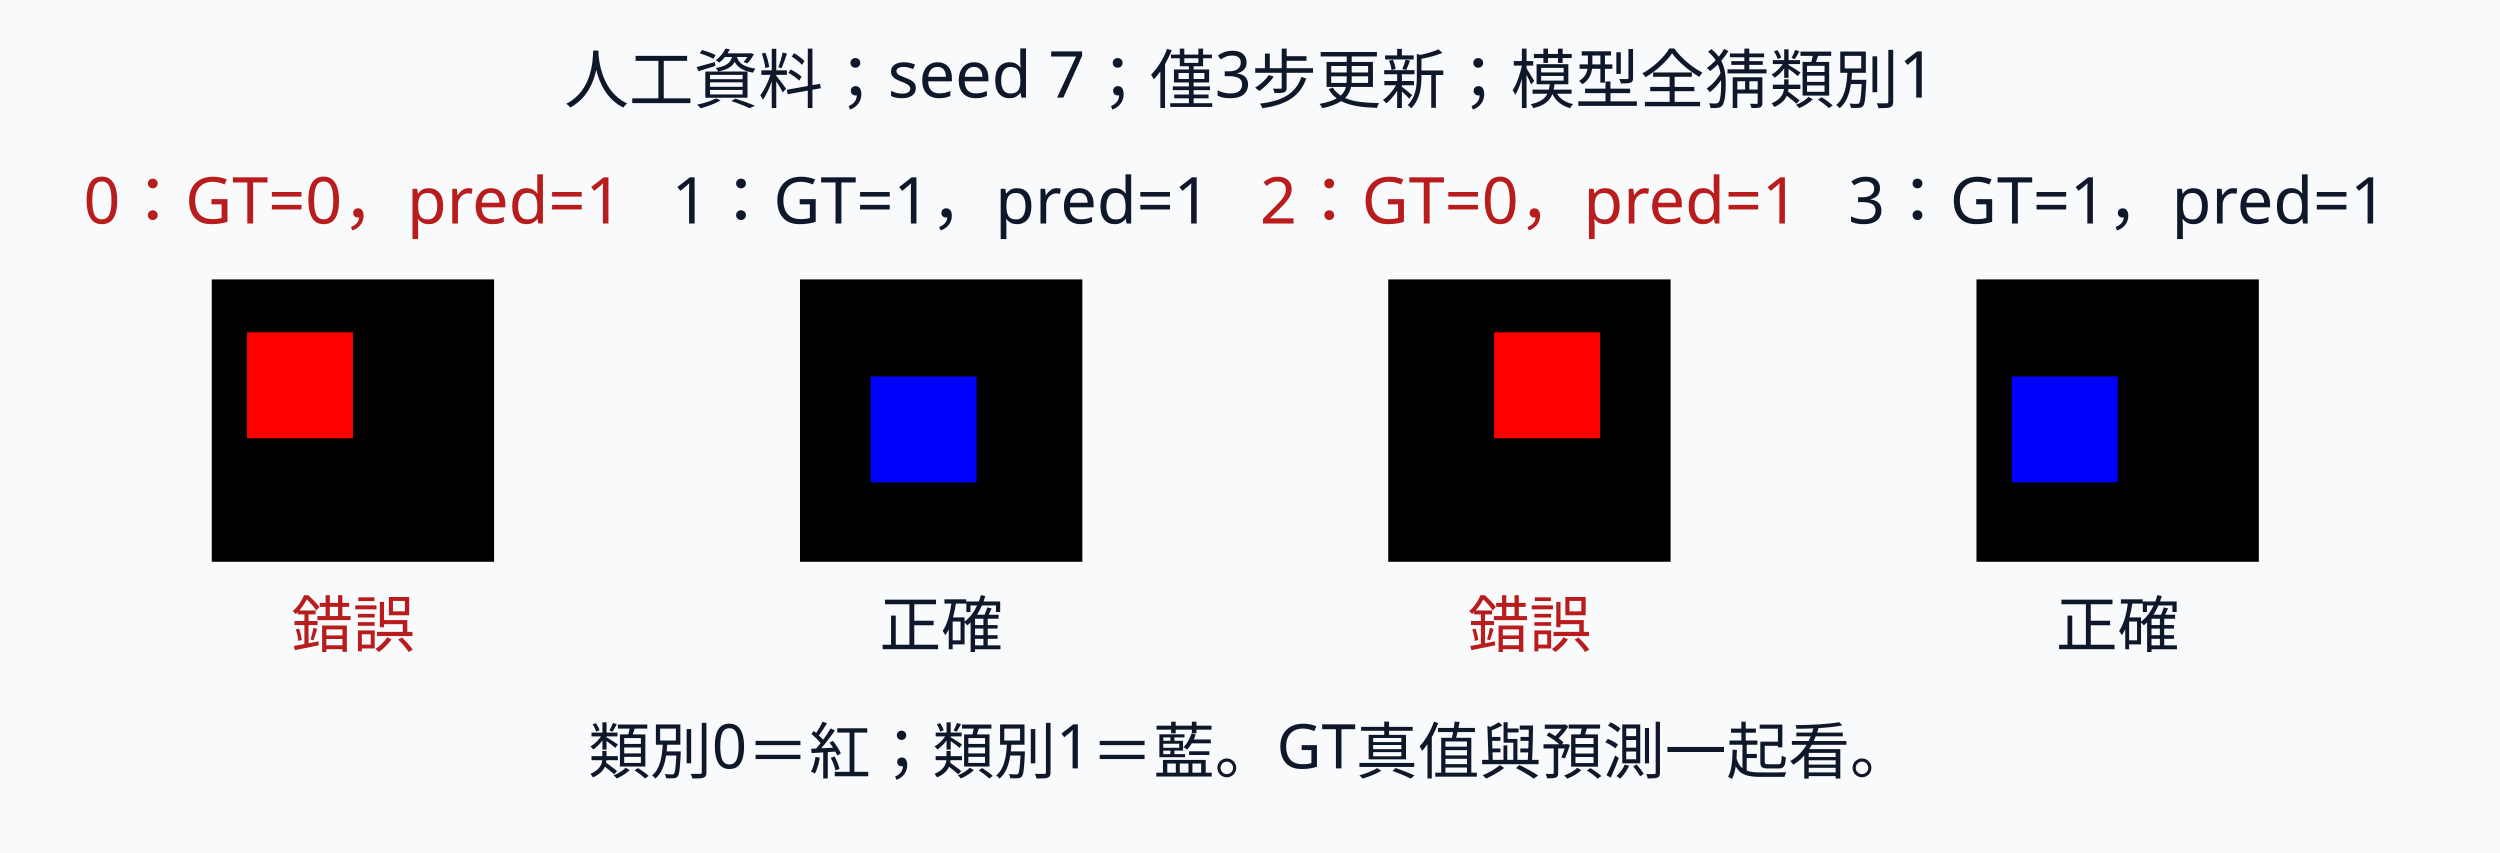
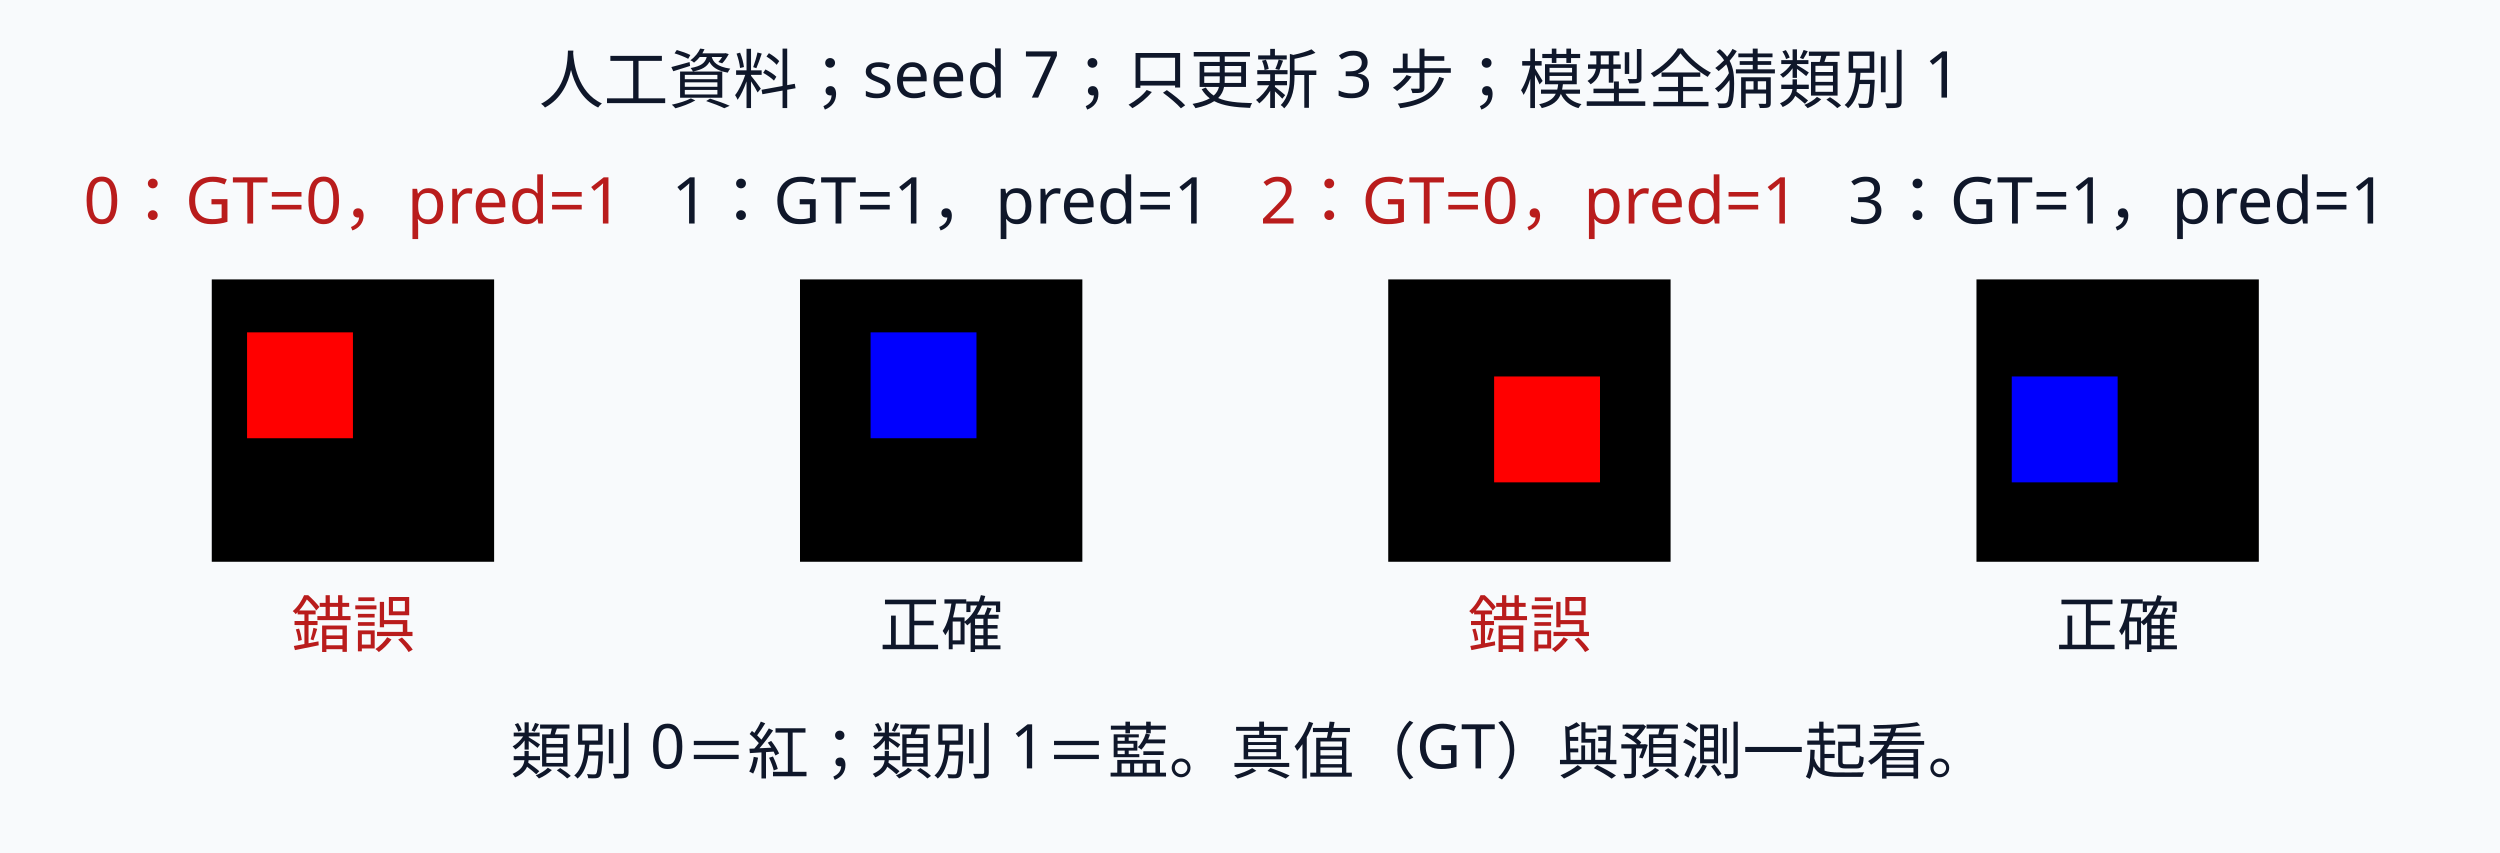
<svg xmlns="http://www.w3.org/2000/svg" viewBox="0 0 850 290" role="img" aria-labelledby="title desc">
  <rect width="850" height="290" fill="#f8fafc" />
  <g font-family="sans-serif" text-anchor="middle" font-size="22" fill="#0f172a">
-     <text x="425" y="35">人工資料；seed 7；僅3步更新；模型全猜類別1</text>
+     <text x="425" y="35">人工資料；seed 7；只更新 3 步；模型全猜類別 1</text>
    <text x="120" y="76" fill="#b91c1c">0：GT=0，pred=1</text>
    <text x="320" y="76">1：GT=1，pred=1</text>
    <text x="520" y="76" fill="#b91c1c">2：GT=0，pred=1</text>
    <text x="720" y="76">3：GT=1，pred=1</text>
  </g>
  <g fill="#000">
    <rect x="72" y="95" width="96" height="96" />
    <rect x="272" y="95" width="96" height="96" />
    <rect x="472" y="95" width="96" height="96" />
    <rect x="672" y="95" width="96" height="96" />
  </g>
  <rect x="84" y="113" width="36" height="36" fill="#f00" />
-   <rect x="296" y="128" width="36" height="36" fill="#00f" />
-   <rect x="508" y="113" width="36" height="36" fill="#f00" />
+   <rect x="296" y="113" width="36" height="36" fill="#00f" />
+   <rect x="508" y="128" width="36" height="36" fill="#f00" />
  <rect x="684" y="128" width="36" height="36" fill="#00f" />
  <g font-family="sans-serif" text-anchor="middle" font-size="21" fill="#0f172a">
    <text x="120" y="220" fill="#b91c1c">錯誤</text>
    <text x="320" y="220">正確</text>
    <text x="520" y="220" fill="#b91c1c">錯誤</text>
    <text x="720" y="220">正確</text>
-     <text x="425" y="263">類別0＝紅；類別1＝藍。GT真值與預測一起看。</text>
+     <text x="425" y="263">類別 0＝紅；類別 1＝藍。真值（GT）與預測一起看。</text>
  </g>
</svg>
